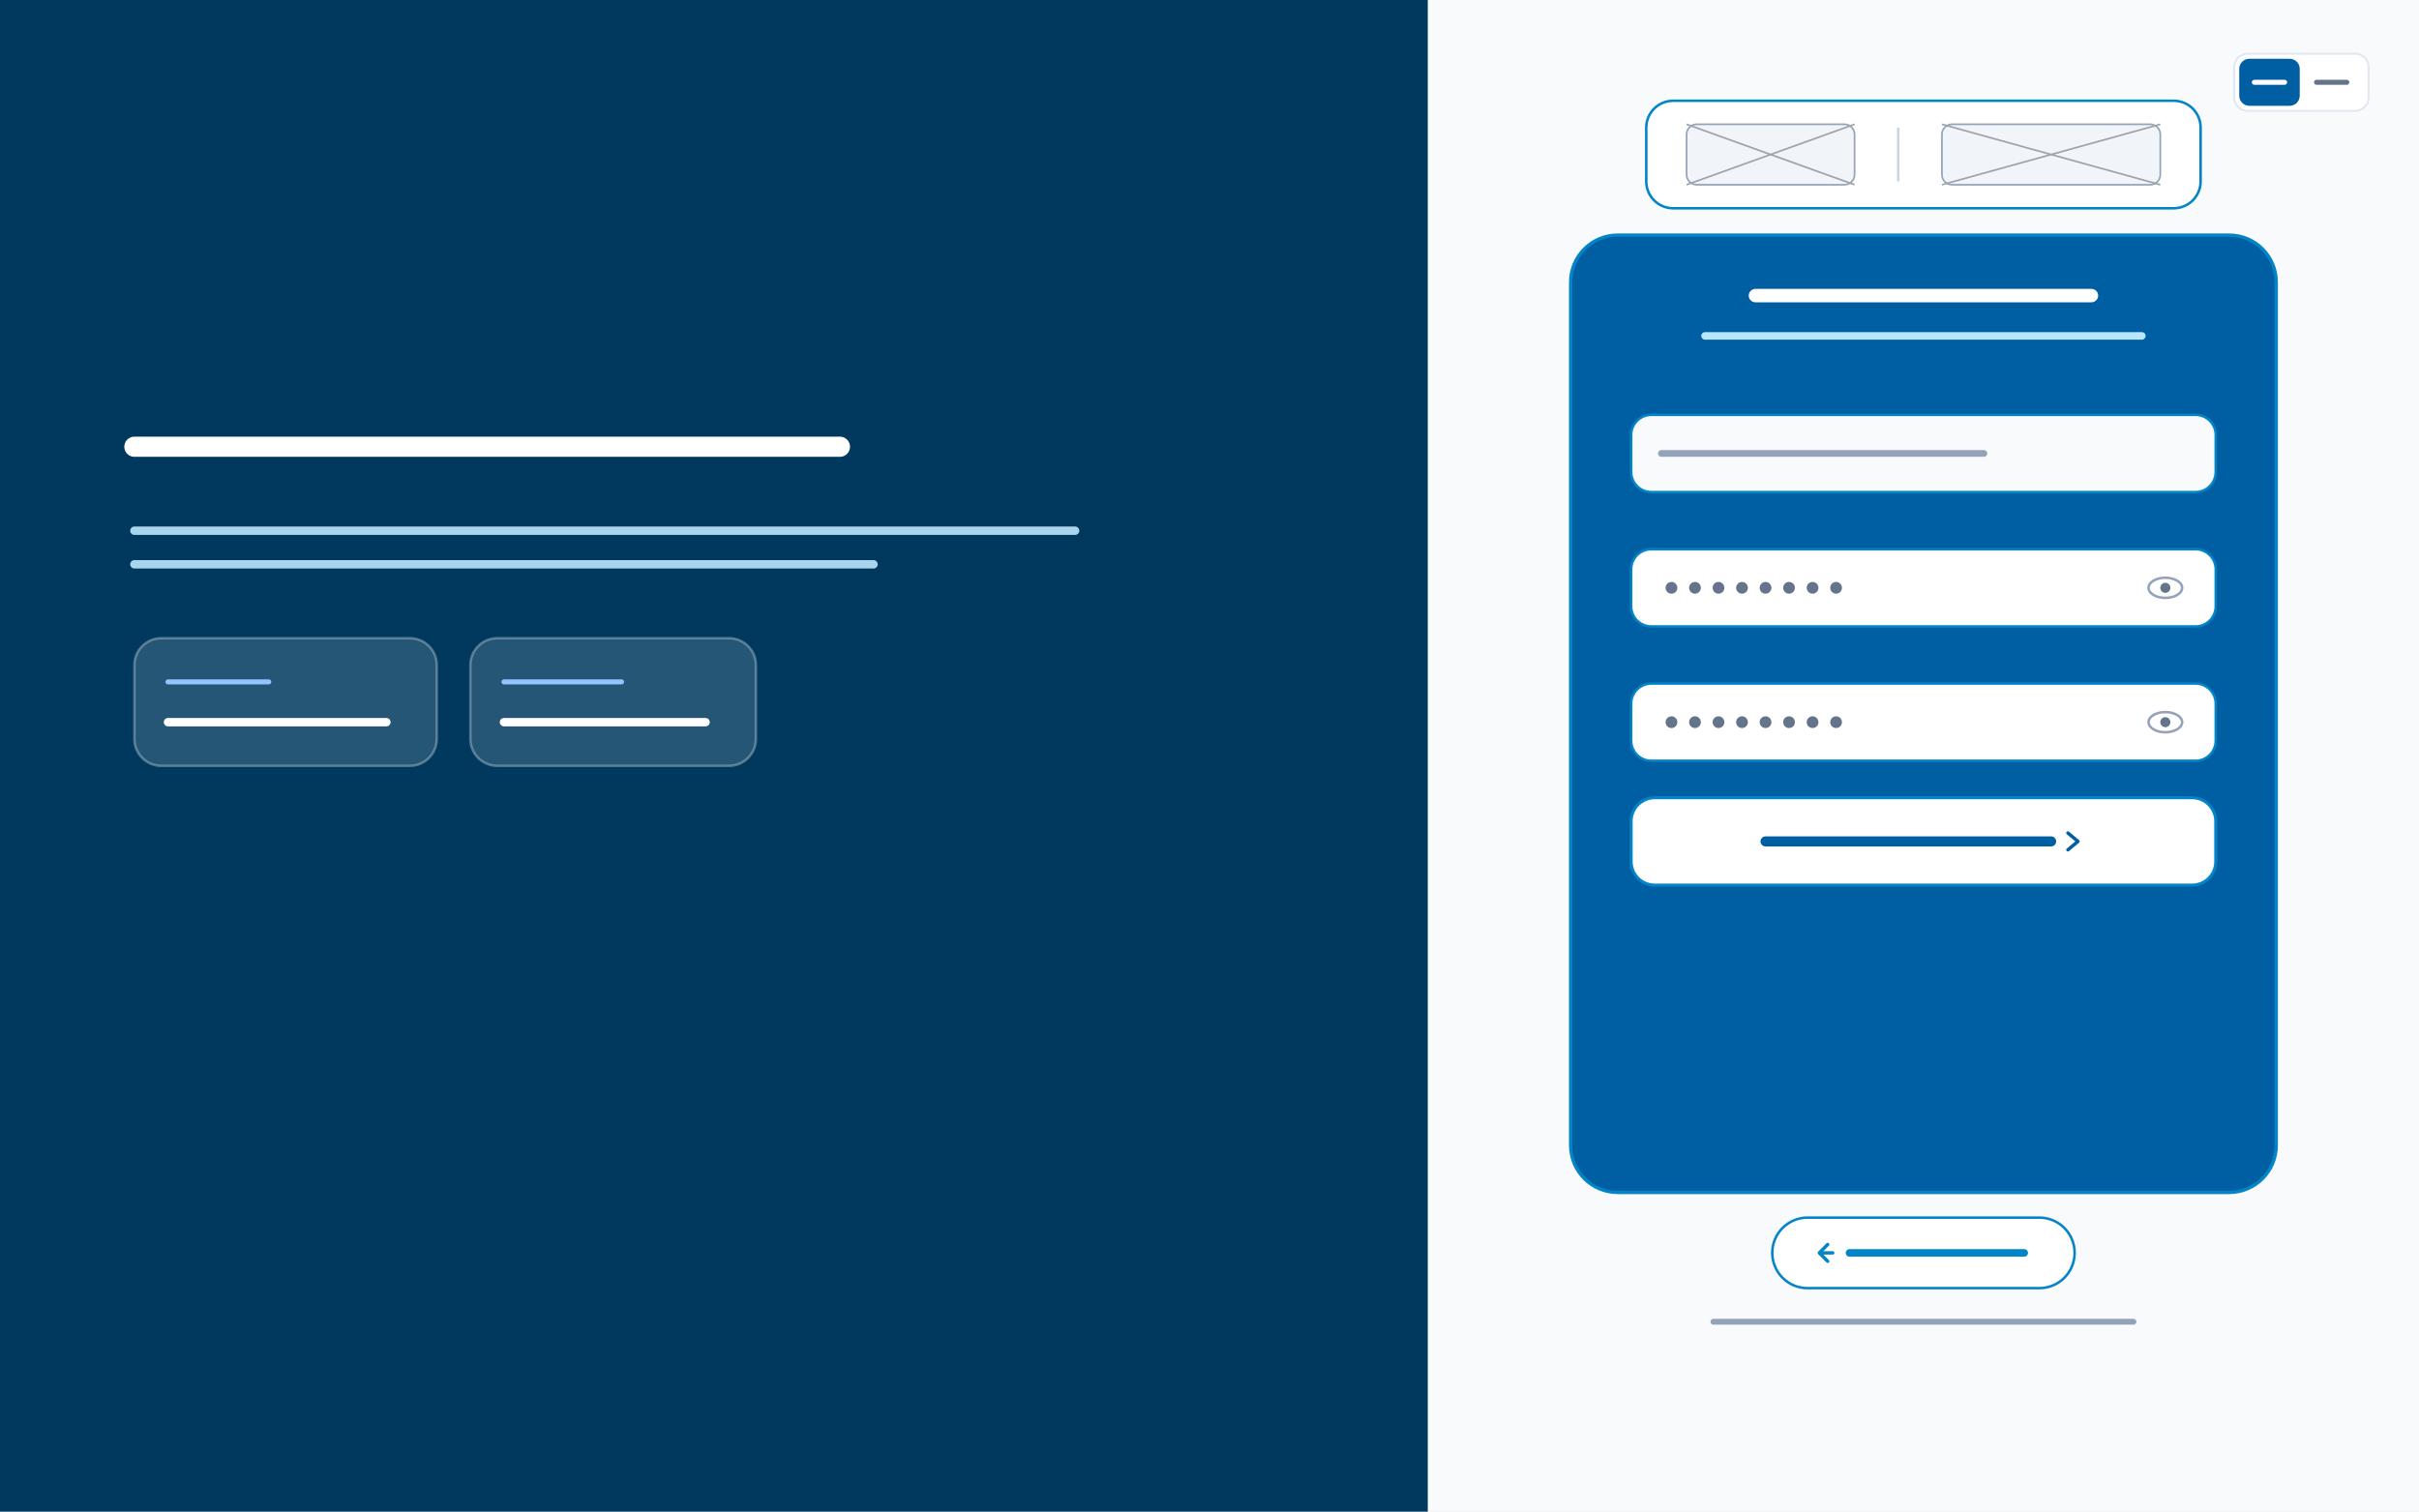
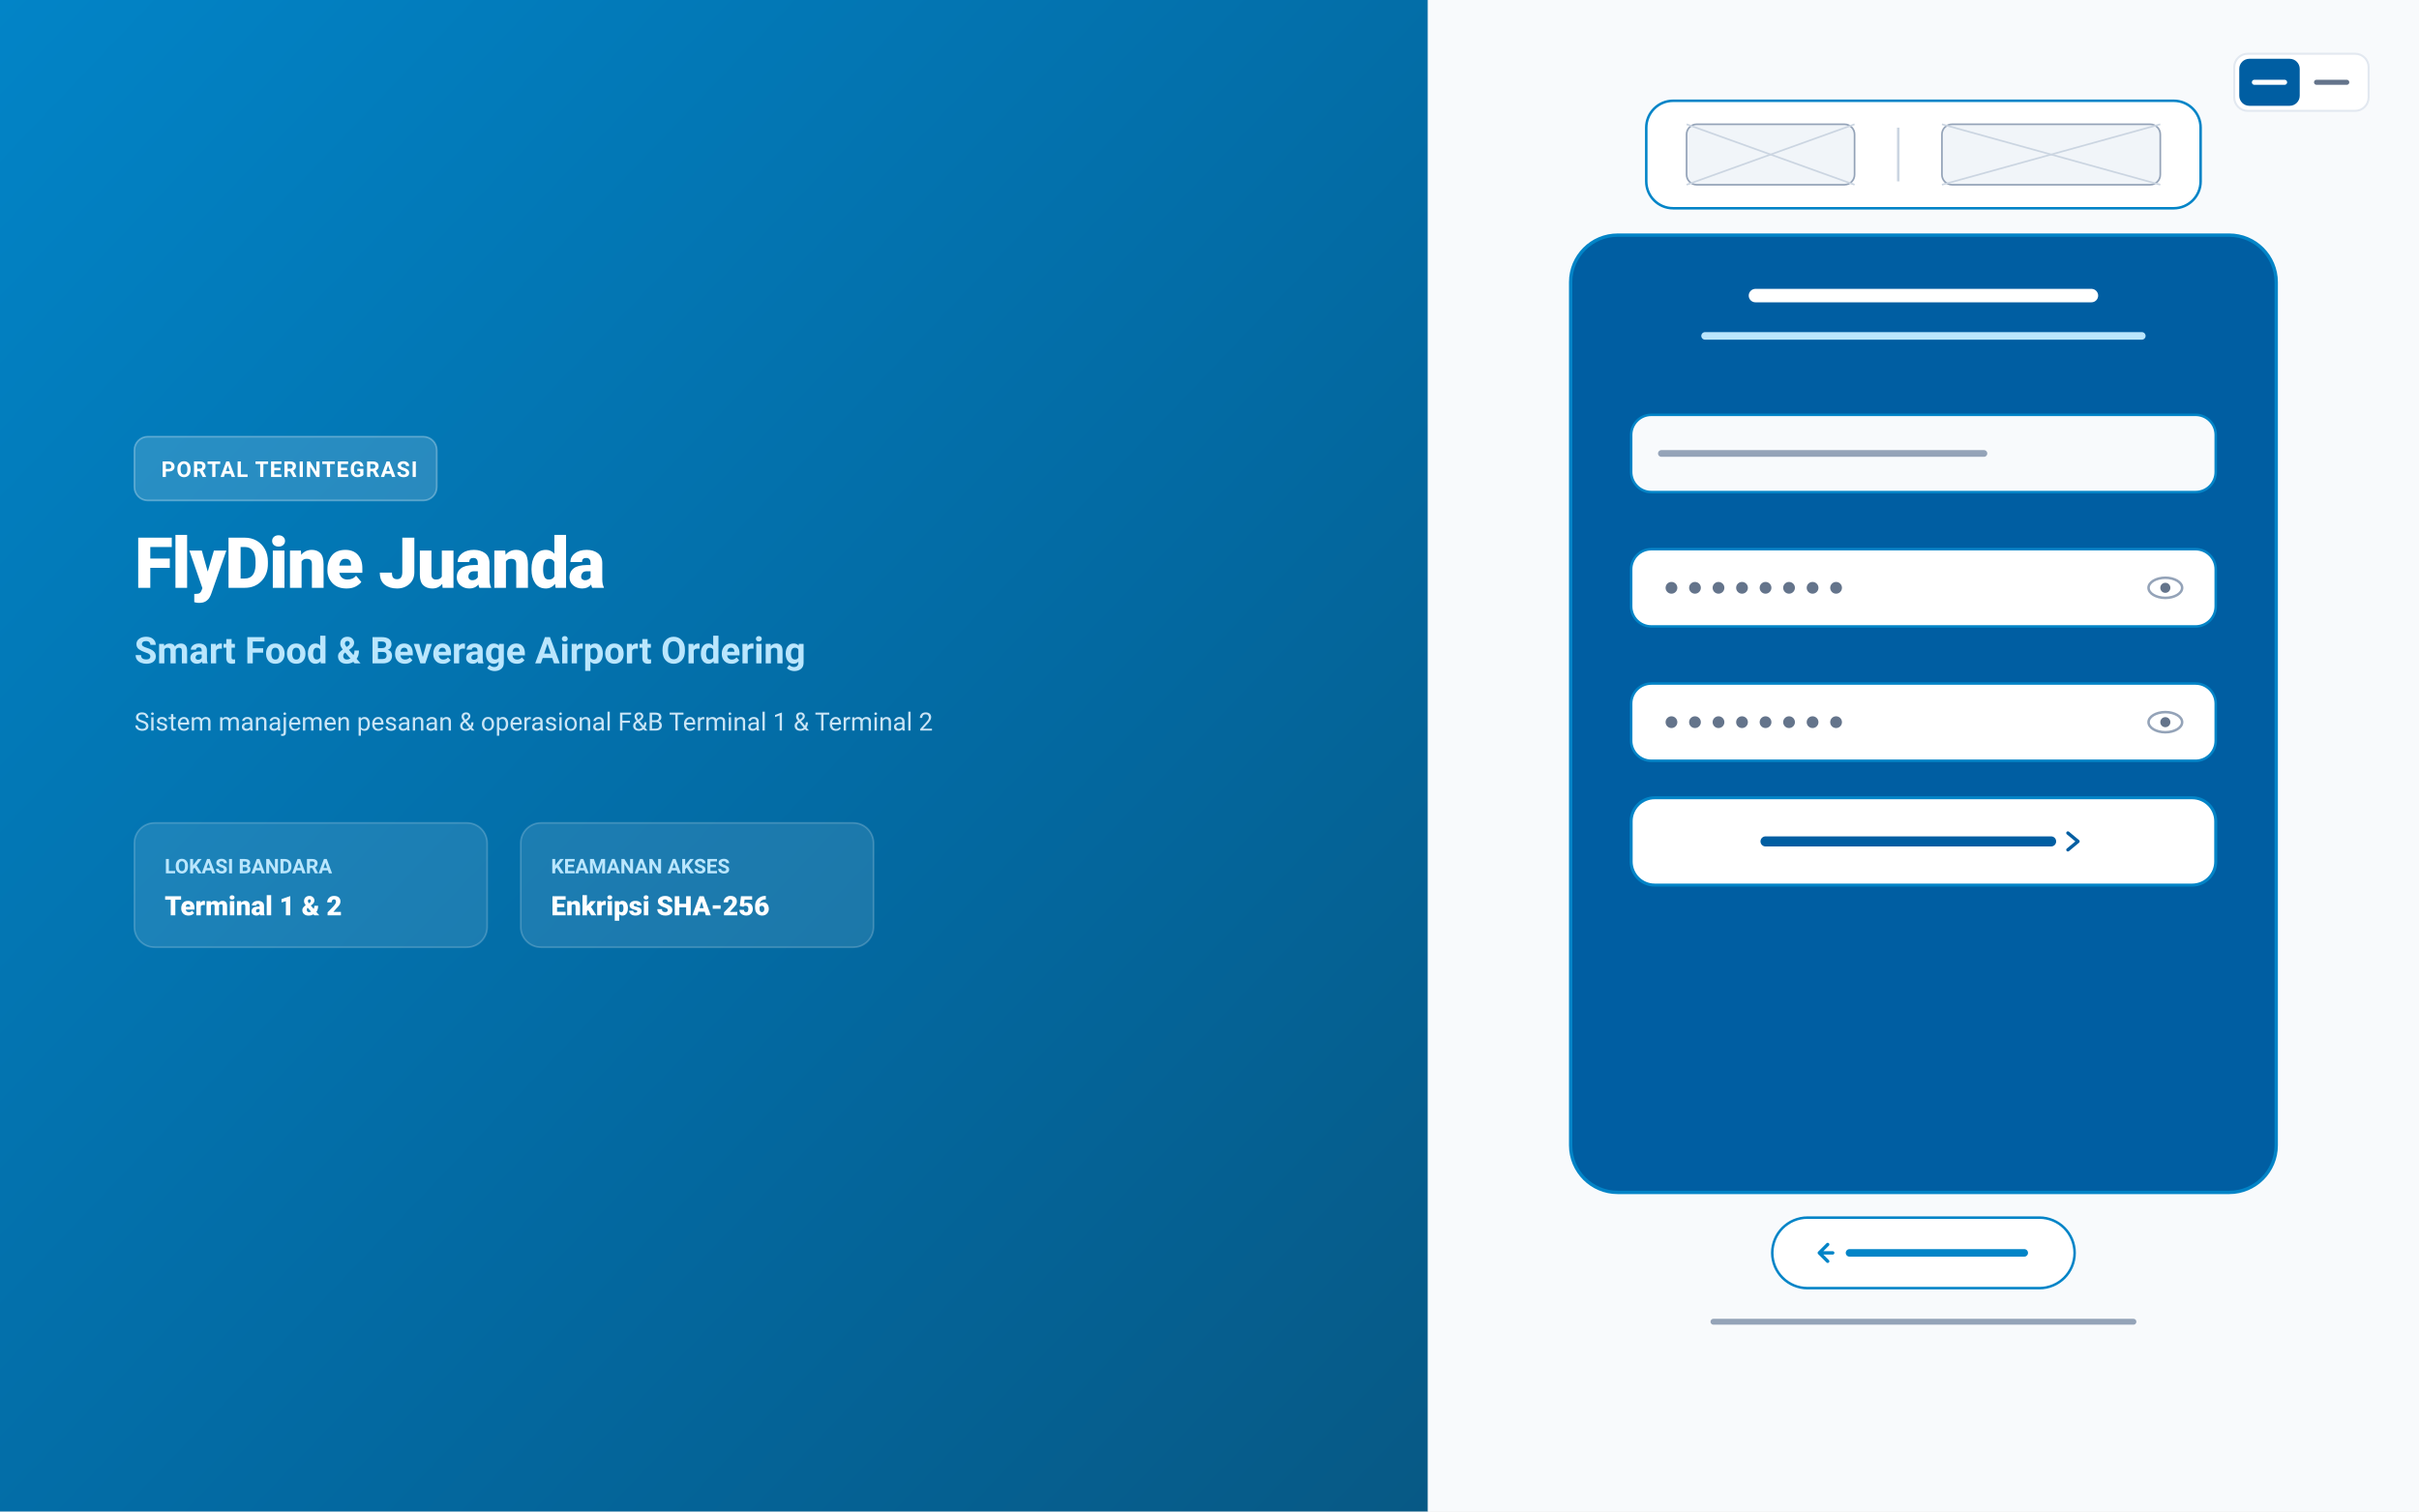
<svg xmlns="http://www.w3.org/2000/svg" viewBox="0 0 1440 900" width="1440" height="900" style="background:#F8FAFC; font-family: -apple-system, BlinkMacSystemFont, 'Segoe UI', Roboto, sans-serif;">
  <defs>
-     <linearGradient id="primary-grad" x1="0%" y1="0%" x2="100%" y2="100%">
+     <linearGradient id="hero-blue" x1="0%" y1="0%" x2="100%" y2="100%">
      <stop offset="0%" stop-color="#0284C7" />
-       <stop offset="100%" stop-color="#0369A1" />
+       <stop offset="60%" stop-color="#0369A1" />
+       <stop offset="100%" stop-color="#075985" />
    </linearGradient>
-     <linearGradient id="hero-blue" x1="0%" y1="0%" x2="100%" y2="100%">
-       <stop offset="0%" stop-color="#0369A1" />
-       <stop offset="50%" stop-color="#0284C7" />
+     <linearGradient id="btn-blue" x1="0%" y1="0%" x2="100%" y2="0%">
+       <stop offset="0%" stop-color="#0284C7" />
      <stop offset="100%" stop-color="#0EA5E9" />
    </linearGradient>
    <linearGradient id="sidebar-grad" x1="0%" y1="0%" x2="100%" y2="100%">
      <stop offset="0%" stop-color="#0F172A" />
      <stop offset="100%" stop-color="#1E293B" />
    </linearGradient>
-     <linearGradient id="card-soft-1" x1="0%" y1="0%" x2="100%" y2="100%">
-       <stop offset="0%" stop-color="#EFF6FF" />
-       <stop offset="100%" stop-color="#DBEAFE" />
-     </linearGradient>
-     <linearGradient id="card-soft-2" x1="0%" y1="0%" x2="100%" y2="100%">
+     <linearGradient id="food-banner-1" x1="0%" y1="0%" x2="100%" y2="100%">
      <stop offset="0%" stop-color="#FEF3C7" />
      <stop offset="100%" stop-color="#FDE68A" />
    </linearGradient>
-     <linearGradient id="card-soft-3" x1="0%" y1="0%" x2="100%" y2="100%">
+     <linearGradient id="food-banner-2" x1="0%" y1="0%" x2="100%" y2="100%">
+       <stop offset="0%" stop-color="#E0F2FE" />
+       <stop offset="100%" stop-color="#BAE6FD" />
+     </linearGradient>
+     <linearGradient id="food-banner-3" x1="0%" y1="0%" x2="100%" y2="100%">
      <stop offset="0%" stop-color="#ECFDF5" />
      <stop offset="100%" stop-color="#A7F3D0" />
    </linearGradient>
    <filter id="soft-shadow" x="-5%" y="-5%" width="110%" height="115%">
-       <feDropShadow dx="0" dy="4" stdDeviation="8" flood-color="#0F172A" flood-opacity="0.05" />
+       <feDropShadow dx="0" dy="6" stdDeviation="10" flood-color="#0F172A" flood-opacity="0.06" />
+     </filter>
+     <filter id="card-shadow" x="-5%" y="-5%" width="110%" height="115%">
+       <feDropShadow dx="0" dy="8" stdDeviation="12" flood-color="#0F172A" flood-opacity="0.08" />
    </filter>
  </defs>
  <g id="Left-Branding-Section">
-     <rect x="0" y="0" width="850" height="900" fill="#004C80" />
-     <rect x="0" y="0" width="850" height="900" fill="#002D4C" opacity="0.65" />
-     <g transform="translate(80, 240)">
-       <line x1="0" y1="26" x2="420" y2="26" stroke="#FFFFFF" stroke-width="12" stroke-linecap="round" />
-       <line x1="0" y1="76" x2="560" y2="76" stroke="#BAE6FD" stroke-width="5" stroke-linecap="round" opacity="0.9" />
-       <line x1="0" y1="96" x2="440" y2="96" stroke="#BAE6FD" stroke-width="5" stroke-linecap="round" opacity="0.9" />
-       <g transform="translate(0, 140)">
-         <rect width="180" height="76" rx="16" fill="#FFFFFF" fill-opacity="0.15" stroke="#FFFFFF" stroke-opacity="0.3" stroke-width="1.5" />
-         <line x1="20" y1="26" x2="80" y2="26" stroke="#93C5FD" stroke-width="3" stroke-linecap="round" />
-         <line x1="20" y1="50" x2="150" y2="50" stroke="#FFFFFF" stroke-width="5" stroke-linecap="round" />
-         <g transform="translate(200, 0)">
-           <rect width="170" height="76" rx="16" fill="#FFFFFF" fill-opacity="0.15" stroke="#FFFFFF" stroke-opacity="0.3" stroke-width="1.5" />
-           <line x1="20" y1="26" x2="90" y2="26" stroke="#93C5FD" stroke-width="3" stroke-linecap="round" />
-           <line x1="20" y1="50" x2="140" y2="50" stroke="#FFFFFF" stroke-width="5" stroke-linecap="round" />
+     <rect x="0" y="0" width="850" height="900" fill="url(#hero-blue)" />
+     <g transform="translate(80, 260)">
+       <rect width="180" height="38" rx="8" fill="#FFFFFF" fill-opacity="0.15" stroke="#FFFFFF" stroke-opacity="0.3" />
+       <text x="16" y="24" fill="#FFFFFF" font-size="13" font-weight="700" letter-spacing="0.05em">PORTAL TERINTEGRASI</text>
+       <text x="0" y="90" fill="#FFFFFF" font-size="42" font-weight="900" letter-spacing="-0.02em">FlyDine Juanda</text>
+       <text x="0" y="135" fill="#BAE6FD" font-size="22" font-weight="600">Smart Food &amp; Beverage Airport Ordering</text>
+       <text x="0" y="175" fill="#E0F2FE" font-size="15" opacity="0.9">Sistem manajemen pesanan &amp; operasional F&amp;B Terminal 1 &amp; Terminal 2</text>
+       <g transform="translate(0, 230)">
+         <rect width="210" height="74" rx="12" fill="#FFFFFF" fill-opacity="0.1" stroke="#FFFFFF" stroke-opacity="0.2" />
+         <text x="18" y="30" fill="#BAE6FD" font-size="12" font-weight="600">LOKASI BANDARA</text>
+         <text x="18" y="55" fill="#FFFFFF" font-size="16" font-weight="800">Terminal 1 &amp; 2</text>
+         <g transform="translate(230, 0)">
+           <rect width="210" height="74" rx="12" fill="#FFFFFF" fill-opacity="0.1" stroke="#FFFFFF" stroke-opacity="0.2" />
+           <text x="18" y="30" fill="#BAE6FD" font-size="12" font-weight="600">KEAMANAN AKSES</text>
+           <text x="18" y="55" fill="#FFFFFF" font-size="16" font-weight="800">Enkripsi SHA-256</text>
        </g>
      </g>
    </g>
  </g>
  <g id="Right-Form-Section" transform="translate(850, 0)">
    <rect width="590" height="900" fill="#F8FAFC" />
    <g transform="translate(480, 32)">
      <rect width="80" height="34" rx="8" fill="#FFFFFF" stroke="#E2E8F0" stroke-width="1.2" />
      <rect x="3" y="3" width="36" height="28" rx="6" fill="#005EA2" />
      <line x1="12" y1="17" x2="30" y2="17" stroke="#FFFFFF" stroke-width="3" stroke-linecap="round" />
      <line x1="49" y1="17" x2="67" y2="17" stroke="#64748B" stroke-width="3" stroke-linecap="round" />
    </g>
    <g transform="translate(85, 60)">
      <g transform="translate(45, 0)">
        <rect width="330" height="64" rx="16" fill="#FFFFFF" stroke="#0284C7" stroke-width="1.5" />
        <rect x="24" y="14" width="100" height="36" rx="6" fill="#F1F5F9" stroke="#94A3B8" stroke-width="1" />
-         <line x1="24" y1="14" x2="124" y2="50" stroke="#A1A1AA" stroke-width="1" />
-         <line x1="124" y1="14" x2="24" y2="50" stroke="#A1A1AA" stroke-width="1" />
+         <line x1="24" y1="14" x2="124" y2="50" stroke="#CBD5E1" stroke-width="1" />
+         <line x1="124" y1="14" x2="24" y2="50" stroke="#CBD5E1" stroke-width="1" />
        <line x1="150" y1="16" x2="150" y2="48" stroke="#CBD5E1" stroke-width="1.5" />
        <rect x="176" y="14" width="130" height="36" rx="6" fill="#F1F5F9" stroke="#94A3B8" stroke-width="1" />
-         <line x1="176" y1="14" x2="306" y2="50" stroke="#A1A1AA" stroke-width="1" />
-         <line x1="306" y1="14" x2="176" y2="50" stroke="#A1A1AA" stroke-width="1" />
+         <line x1="176" y1="14" x2="306" y2="50" stroke="#CBD5E1" stroke-width="1" />
+         <line x1="306" y1="14" x2="176" y2="50" stroke="#CBD5E1" stroke-width="1" />
      </g>
      <g transform="translate(0, 80)">
        <rect width="420" height="570" rx="28" fill="#005EA2" stroke="#0284C7" stroke-width="2" />
        <g transform="translate(36, 36)">
          <line x1="74" y1="0" x2="274" y2="0" stroke="#FFFFFF" stroke-width="8" stroke-linecap="round" />
          <line x1="44" y1="24" x2="304" y2="24" stroke="#BAE6FD" stroke-width="4.5" stroke-linecap="round" />
        </g>
        <g transform="translate(36, 95)">
          <g transform="translate(0, 0)">
            <rect y="12" width="348" height="46" rx="12" fill="#F8FAFC" stroke="#0284C7" stroke-width="1.5" />
            <line x1="18" y1="35" x2="210" y2="35" stroke="#94A3B8" stroke-width="4" stroke-linecap="round" />
          </g>
          <g transform="translate(0, 80)">
            <rect y="12" width="348" height="46" rx="12" fill="#FFFFFF" stroke="#0284C7" stroke-width="1.5" />
            <circle cx="24" cy="35" r="3.5" fill="#64748B" />
            <circle cx="38" cy="35" r="3.5" fill="#64748B" />
            <circle cx="52" cy="35" r="3.5" fill="#64748B" />
            <circle cx="66" cy="35" r="3.5" fill="#64748B" />
            <circle cx="80" cy="35" r="3.5" fill="#64748B" />
            <circle cx="94" cy="35" r="3.5" fill="#64748B" />
            <circle cx="108" cy="35" r="3.5" fill="#64748B" />
            <circle cx="122" cy="35" r="3.5" fill="#64748B" />
            <ellipse cx="318" cy="35" rx="10" ry="6" fill="none" stroke="#94A3B8" stroke-width="1.5" />
            <circle cx="318" cy="35" r="3" fill="#64748B" />
          </g>
          <g transform="translate(0, 160)">
            <rect y="12" width="348" height="46" rx="12" fill="#FFFFFF" stroke="#0284C7" stroke-width="1.5" />
            <circle cx="24" cy="35" r="3.5" fill="#64748B" />
            <circle cx="38" cy="35" r="3.5" fill="#64748B" />
            <circle cx="52" cy="35" r="3.5" fill="#64748B" />
            <circle cx="66" cy="35" r="3.5" fill="#64748B" />
            <circle cx="80" cy="35" r="3.5" fill="#64748B" />
            <circle cx="94" cy="35" r="3.5" fill="#64748B" />
            <circle cx="108" cy="35" r="3.5" fill="#64748B" />
            <circle cx="122" cy="35" r="3.5" fill="#64748B" />
            <ellipse cx="318" cy="35" rx="10" ry="6" fill="none" stroke="#94A3B8" stroke-width="1.5" />
            <circle cx="318" cy="35" r="3" fill="#64748B" />
          </g>
          <g transform="translate(0, 240)">
            <rect width="348" height="52" rx="14" fill="#FFFFFF" stroke="#0284C7" stroke-width="1.8" />
            <line x1="80" y1="26" x2="250" y2="26" stroke="#005EA2" stroke-width="6" stroke-linecap="round" />
            <path d="M260 21 L266 26 L260 31" fill="none" stroke="#005EA2" stroke-width="2" stroke-linecap="round" stroke-linejoin="round" />
          </g>
        </g>
      </g>
      <g transform="translate(0, 665)">
        <g transform="translate(120, 0)">
          <rect width="180" height="42" rx="21" fill="#FFFFFF" stroke="#0284C7" stroke-width="1.5" />
          <path d="M36 21 L28 21 M28 21 L33 16 M28 21 L33 26" fill="none" stroke="#0284C7" stroke-width="2" stroke-linecap="round" stroke-linejoin="round" />
          <line x1="46" y1="21" x2="150" y2="21" stroke="#0284C7" stroke-width="4.5" stroke-linecap="round" />
        </g>
        <line x1="85" y1="62" x2="335" y2="62" stroke="#94A3B8" stroke-width="3.5" stroke-linecap="round" />
      </g>
    </g>
  </g>
</svg>
